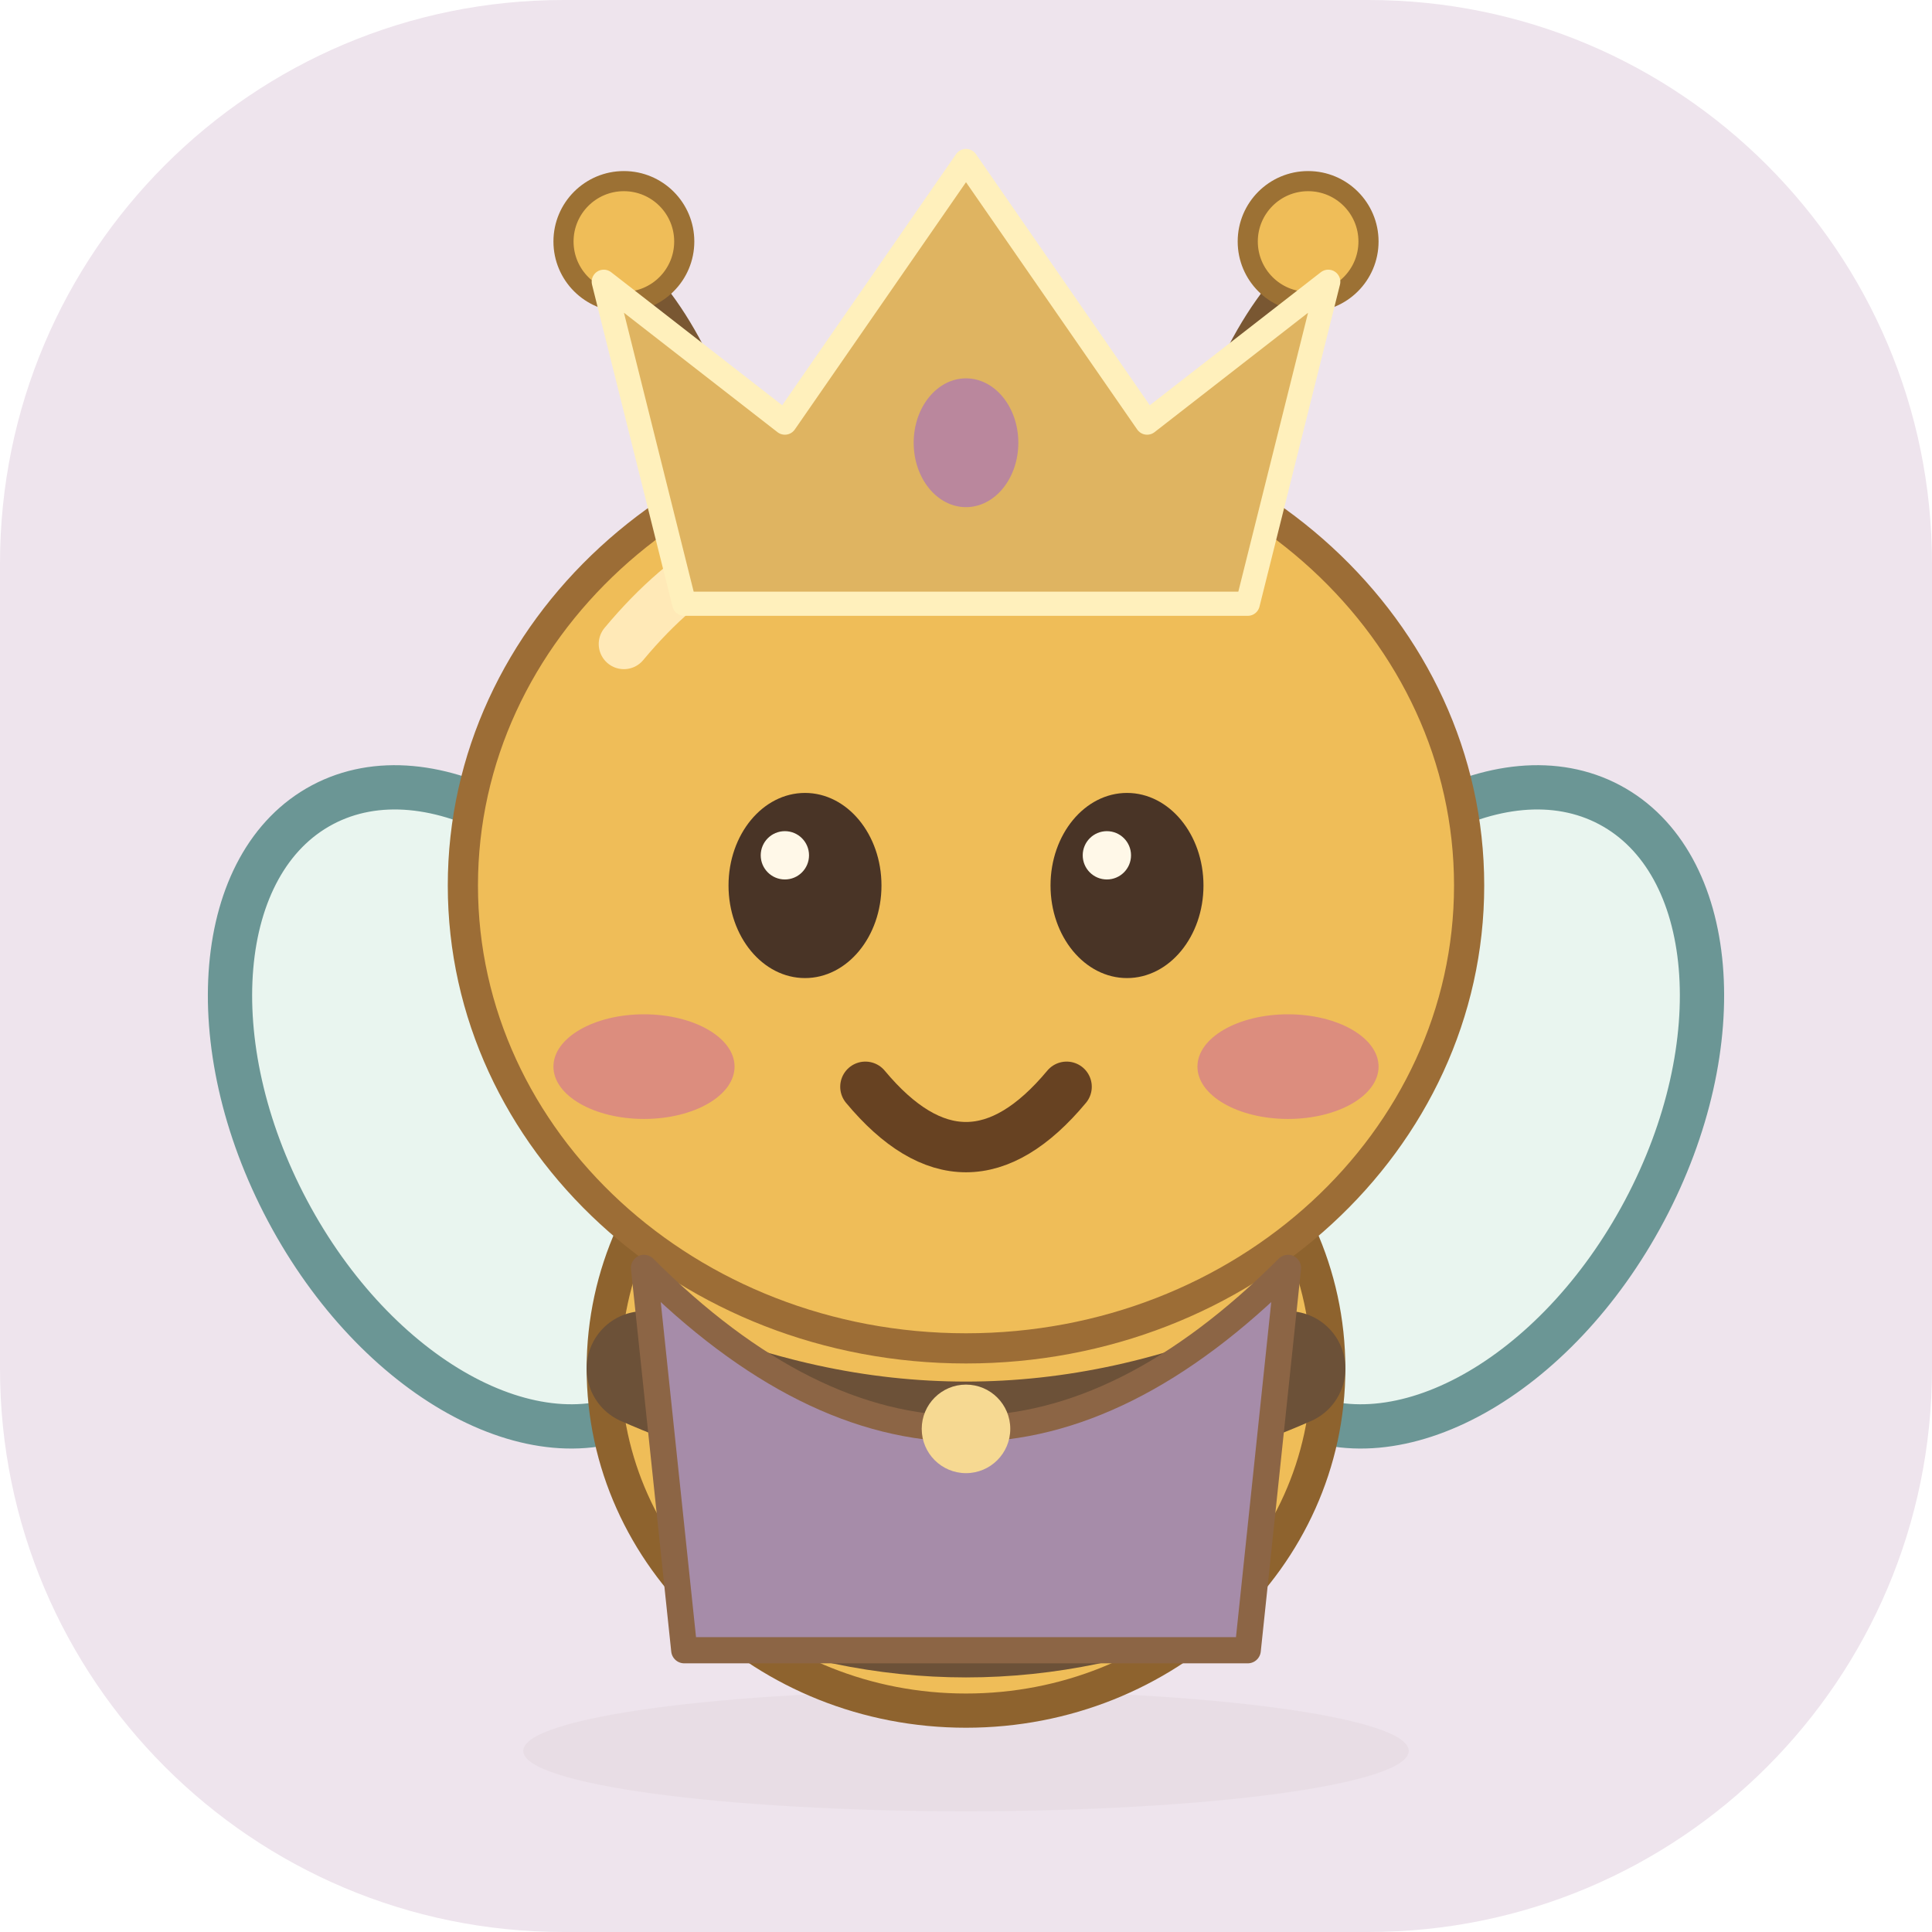
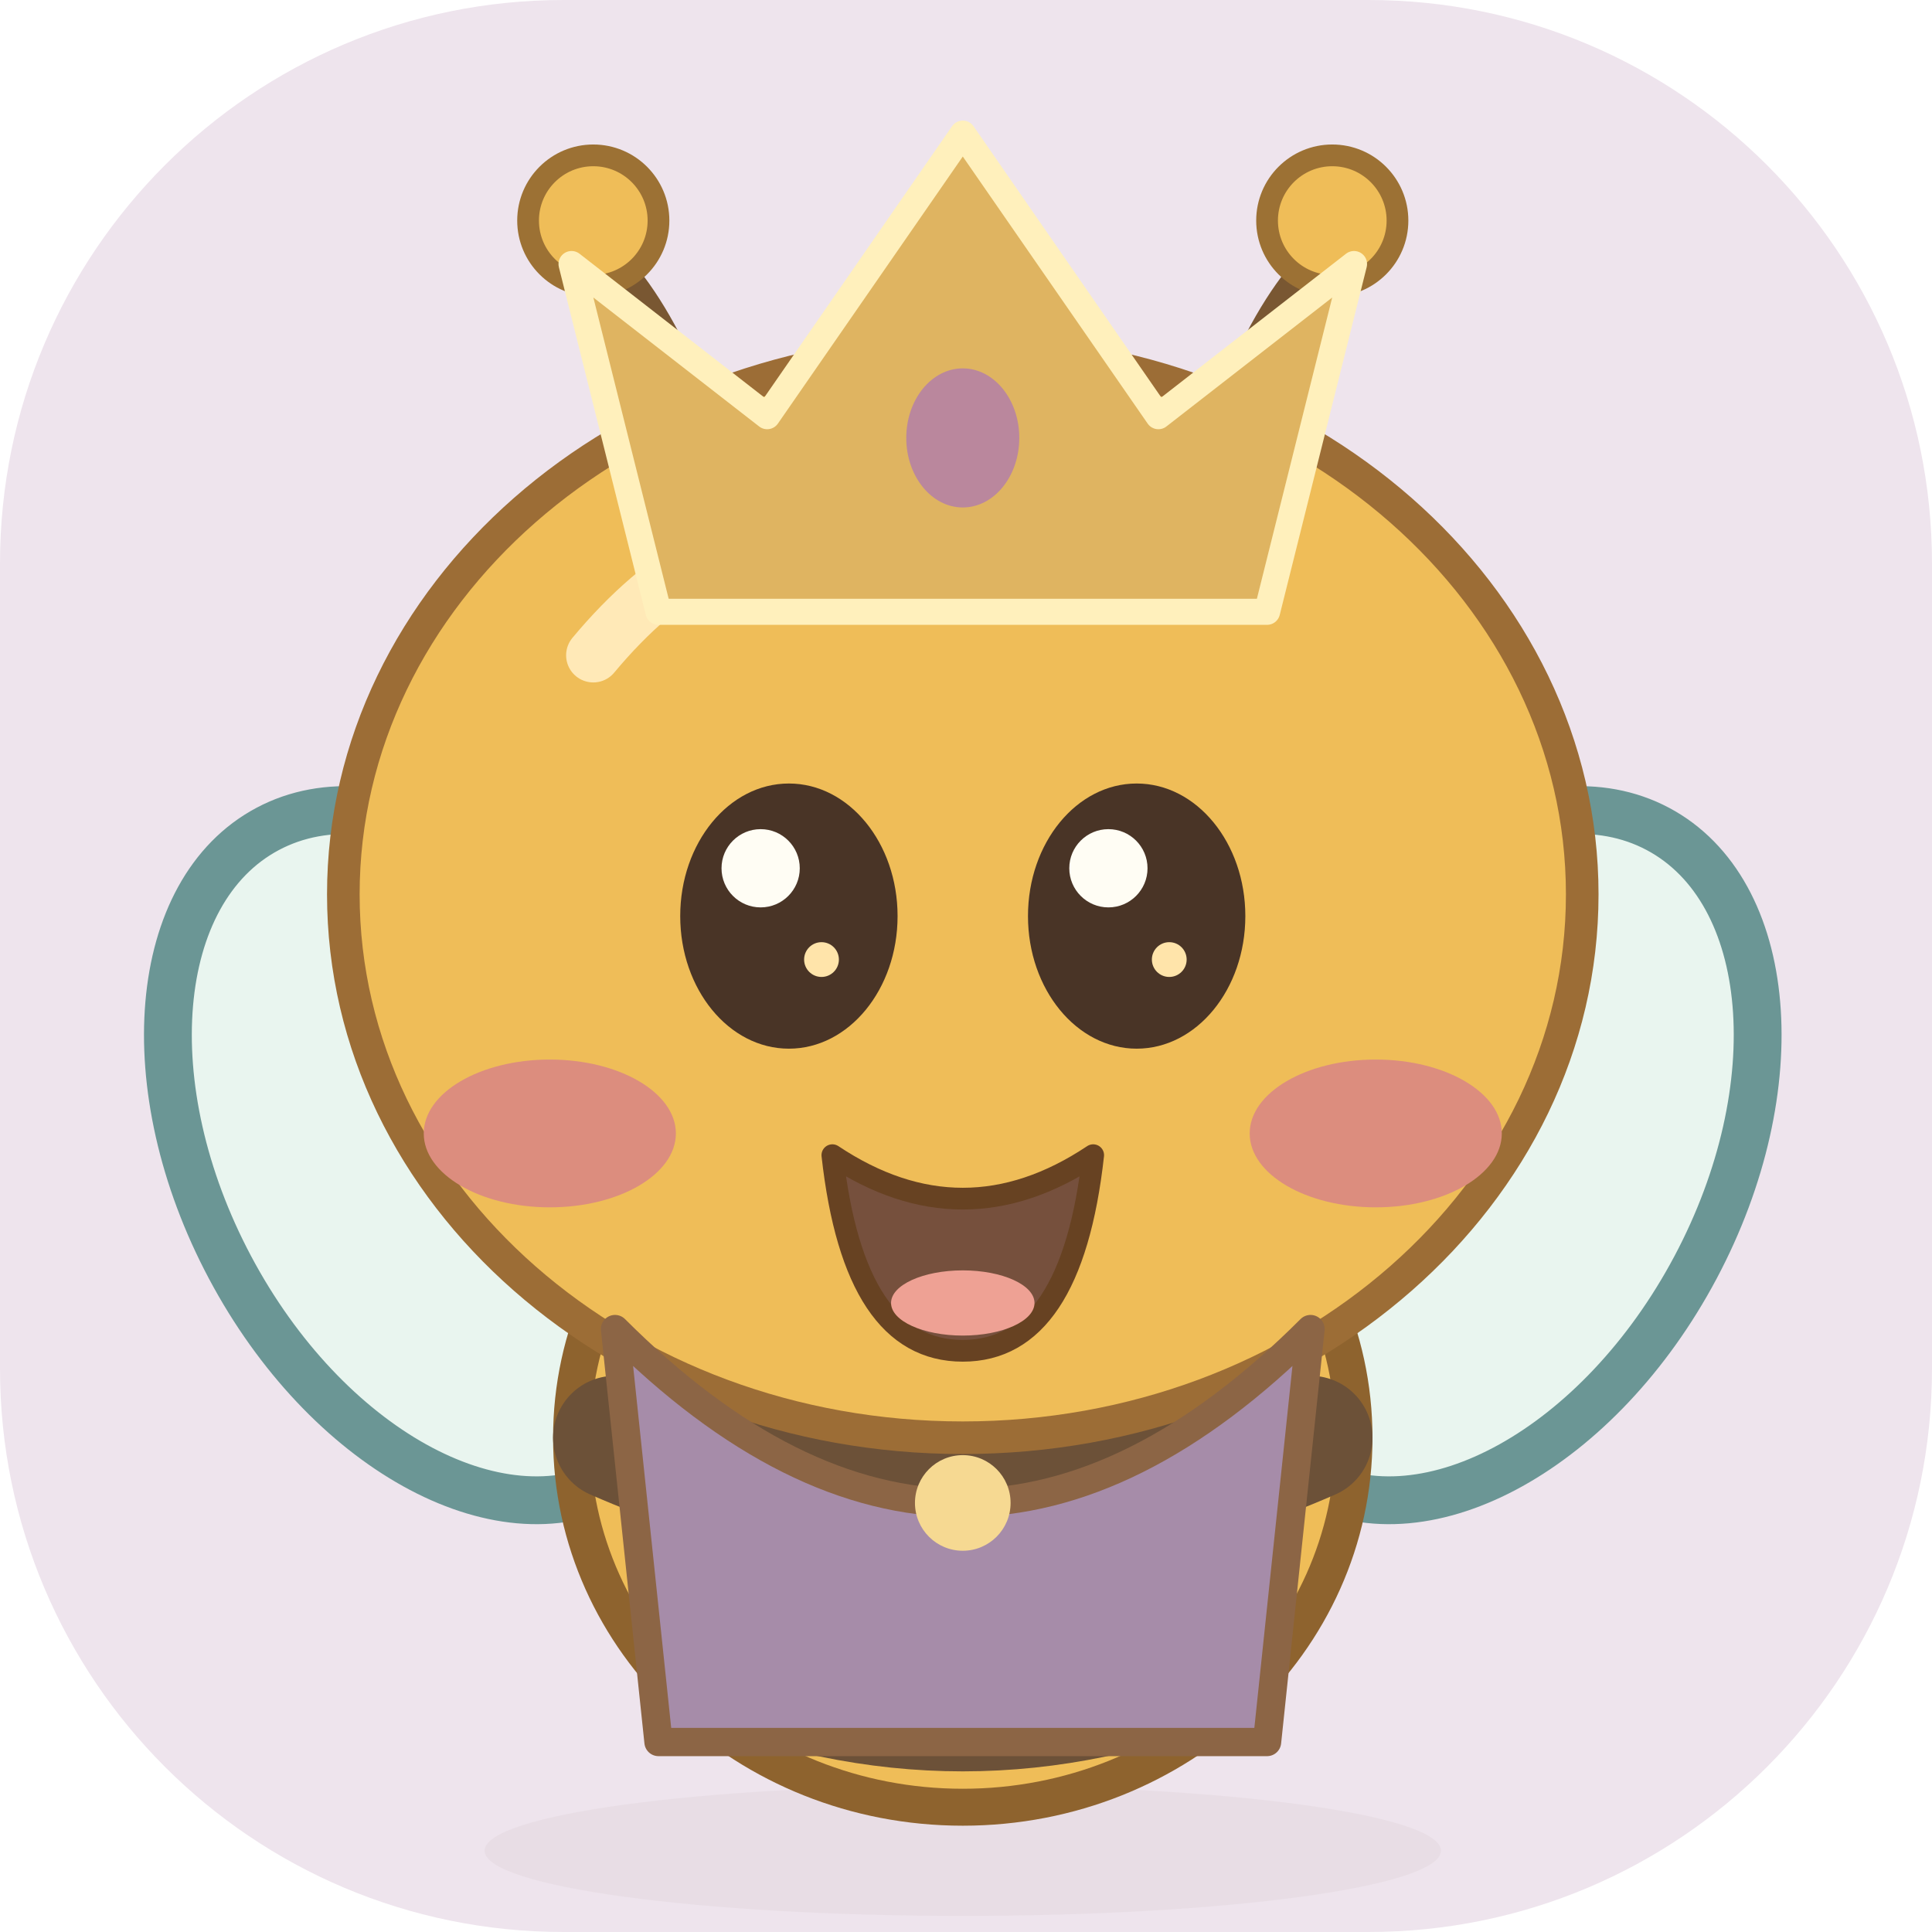
<svg xmlns="http://www.w3.org/2000/svg" viewBox="0 0 96 96">
  <rect x="0" y="0" width="96" height="96" rx="28" fill="#eee4ed" />
-   <ellipse cx="48" cy="87" rx="22" ry="3" fill="#6b58420c" stroke="none" stroke-width="1.7" />
-   <ellipse cx="24" cy="55" rx="11" ry="17" transform="rotate(-28 24 55)" fill="#e9f5ef" stroke="#6b9695" stroke-width="2.2" />
-   <ellipse cx="72" cy="55" rx="11" ry="17" transform="rotate(28 72 55)" fill="#e9f5ef" stroke="#6b9695" stroke-width="2.2" />
-   <ellipse cx="48" cy="68" rx="18" ry="17" fill="#efbd58" stroke="#8e632e" stroke-width="1.7" />
-   <path d="M32 68q16 7 32 0m-28 10q12 5 24 0" fill="none" stroke="#6c5138" stroke-width="5.7" stroke-linecap="round" stroke-linejoin="round" />
-   <path d="M37 28q-2-10-6-14m28 14q2-10 6-14" fill="none" stroke="#795732" stroke-width="2.8" stroke-linecap="round" stroke-linejoin="round" />
-   <ellipse cx="31" cy="12" rx="3" ry="3" fill="#efbd58" stroke="#9c7134" stroke-width="1" />
-   <ellipse cx="65" cy="12" rx="3" ry="3" fill="#efbd58" stroke="#9c7134" stroke-width="1" />
-   <ellipse cx="48" cy="44" rx="25" ry="23" fill="#efbd58" stroke="#9c6d36" stroke-width="1.5" />
-   <path d="M31 32q5-6 11-6" fill="none" stroke="#ffe9b7" stroke-width="2.5" stroke-linecap="round" stroke-linejoin="round" />
-   <ellipse cx="40" cy="44" rx="3.8" ry="4.6" fill="#493426" stroke="none" stroke-width="1.7" />
-   <ellipse cx="39" cy="42.5" rx="1.2" ry="1.2" fill="#fff8e8" stroke="none" stroke-width="1.7" />
-   <ellipse cx="56" cy="44" rx="3.8" ry="4.6" fill="#493426" stroke="none" stroke-width="1.7" />
-   <ellipse cx="55" cy="42.5" rx="1.2" ry="1.2" fill="#fff8e8" stroke="none" stroke-width="1.7" />
-   <ellipse cx="32" cy="53" rx="4.5" ry="2.6" fill="#dc8d7e" stroke="none" stroke-width="1.7" />
-   <ellipse cx="64" cy="53" rx="4.5" ry="2.6" fill="#dc8d7e" stroke="none" stroke-width="1.7" />
-   <path d="M43 54q5 6 10 0" fill="none" stroke="#674222" stroke-width="2.5" stroke-linecap="round" stroke-linejoin="round" />
-   <path d="m30 14 9 7 9-13 9 13 9-7-4 16H34Z" fill="#dfb461" stroke="#fff0bc" stroke-width="1.2" stroke-linecap="round" stroke-linejoin="round" />
-   <ellipse cx="48" cy="22" rx="2.6" ry="3.2" fill="#ba879d" stroke="none" stroke-width="1.7" />
-   <path d="M32 63q16 16 32 0l-2 19H34Z" fill="#a68ca9" stroke="#8c6545" stroke-width="1.3" stroke-linecap="round" stroke-linejoin="round" />
-   <ellipse cx="48" cy="71" rx="2.2" ry="2.2" fill="#f6d992" stroke="none" stroke-width="1.7" />
+   <g transform="translate(-4 -2) scale(1.08)">
+     <ellipse cx="48" cy="87" rx="22" ry="3" fill="#6b58420c" stroke="none" stroke-width="1.7" />
+     <ellipse cx="24" cy="55" rx="11" ry="17" transform="rotate(-28 24 55)" fill="#e9f5ef" stroke="#6b9695" stroke-width="2.2" />
+     <ellipse cx="72" cy="55" rx="11" ry="17" transform="rotate(28 72 55)" fill="#e9f5ef" stroke="#6b9695" stroke-width="2.2" />
+     <ellipse cx="48" cy="68" rx="18" ry="17" fill="#efbd58" stroke="#8e632e" stroke-width="1.7" />
+     <path d="M32 68q16 7 32 0m-28 10q12 5 24 0" fill="none" stroke="#6c5138" stroke-width="5.7" stroke-linecap="round" stroke-linejoin="round" />
+     <path d="M37 28q-2-10-6-14m28 14q2-10 6-14" fill="none" stroke="#795732" stroke-width="2.8" stroke-linecap="round" stroke-linejoin="round" />
+     <ellipse cx="31" cy="12" rx="3" ry="3" fill="#efbd58" stroke="#9c7134" stroke-width="1" />
+     <ellipse cx="65" cy="12" rx="3" ry="3" fill="#efbd58" stroke="#9c7134" stroke-width="1" />
+     <ellipse cx="48" cy="43" rx="28.5" ry="25" fill="#efbd58" stroke="#9c6d36" stroke-width="1.5" />
+     <path d="M31 32q5-6 11-6" fill="none" stroke="#ffe9b7" stroke-width="2.5" stroke-linecap="round" stroke-linejoin="round" />
+     <ellipse cx="40" cy="44" rx="5" ry="6.1" fill="#493426" stroke="none" stroke-width="1.7" />
+     <ellipse cx="38.7" cy="41.8" rx="1.8" ry="1.8" fill="#fffdf4" stroke="none" stroke-width="1.7" />
+     <ellipse cx="41.5" cy="46" rx="0.8" ry="0.8" fill="#ffe4aa" stroke="none" stroke-width="1.7" />
+     <ellipse cx="56" cy="44" rx="5" ry="6.1" fill="#493426" stroke="none" stroke-width="1.7" />
+     <ellipse cx="54.7" cy="41.8" rx="1.8" ry="1.8" fill="#fffdf4" stroke="none" stroke-width="1.7" />
+     <ellipse cx="57.5" cy="46" rx="0.8" ry="0.8" fill="#ffe4aa" stroke="none" stroke-width="1.7" />
+     <ellipse cx="29" cy="54" rx="5.8" ry="3.4" fill="#dc8d7e" stroke="none" stroke-width="1.7" />
+     <ellipse cx="67" cy="54" rx="5.8" ry="3.4" fill="#dc8d7e" stroke="none" stroke-width="1.7" />
+     <path d="M42 55q6 4 12 0-1 9-6 9t-6-9Z" fill="#76503d" stroke="#674222" stroke-width="1" stroke-linecap="round" stroke-linejoin="round" />
+     <ellipse cx="48" cy="61.8" rx="3.3" ry="1.5" fill="#eea194" stroke="none" stroke-width="1.7" />
+     <path d="m30 14 9 7 9-13 9 13 9-7-4 16H34Z" fill="#dfb461" stroke="#fff0bc" stroke-width="1.2" stroke-linecap="round" stroke-linejoin="round" />
+     <ellipse cx="48" cy="22" rx="2.6" ry="3.2" fill="#ba879d" stroke="none" stroke-width="1.7" />
+     <path d="M32 63q16 16 32 0l-2 19H34Z" fill="#a68ca9" stroke="#8c6545" stroke-width="1.3" stroke-linecap="round" stroke-linejoin="round" />
+     <ellipse cx="48" cy="71" rx="2.2" ry="2.2" fill="#f6d992" stroke="none" stroke-width="1.7" />
+   </g>
</svg>
